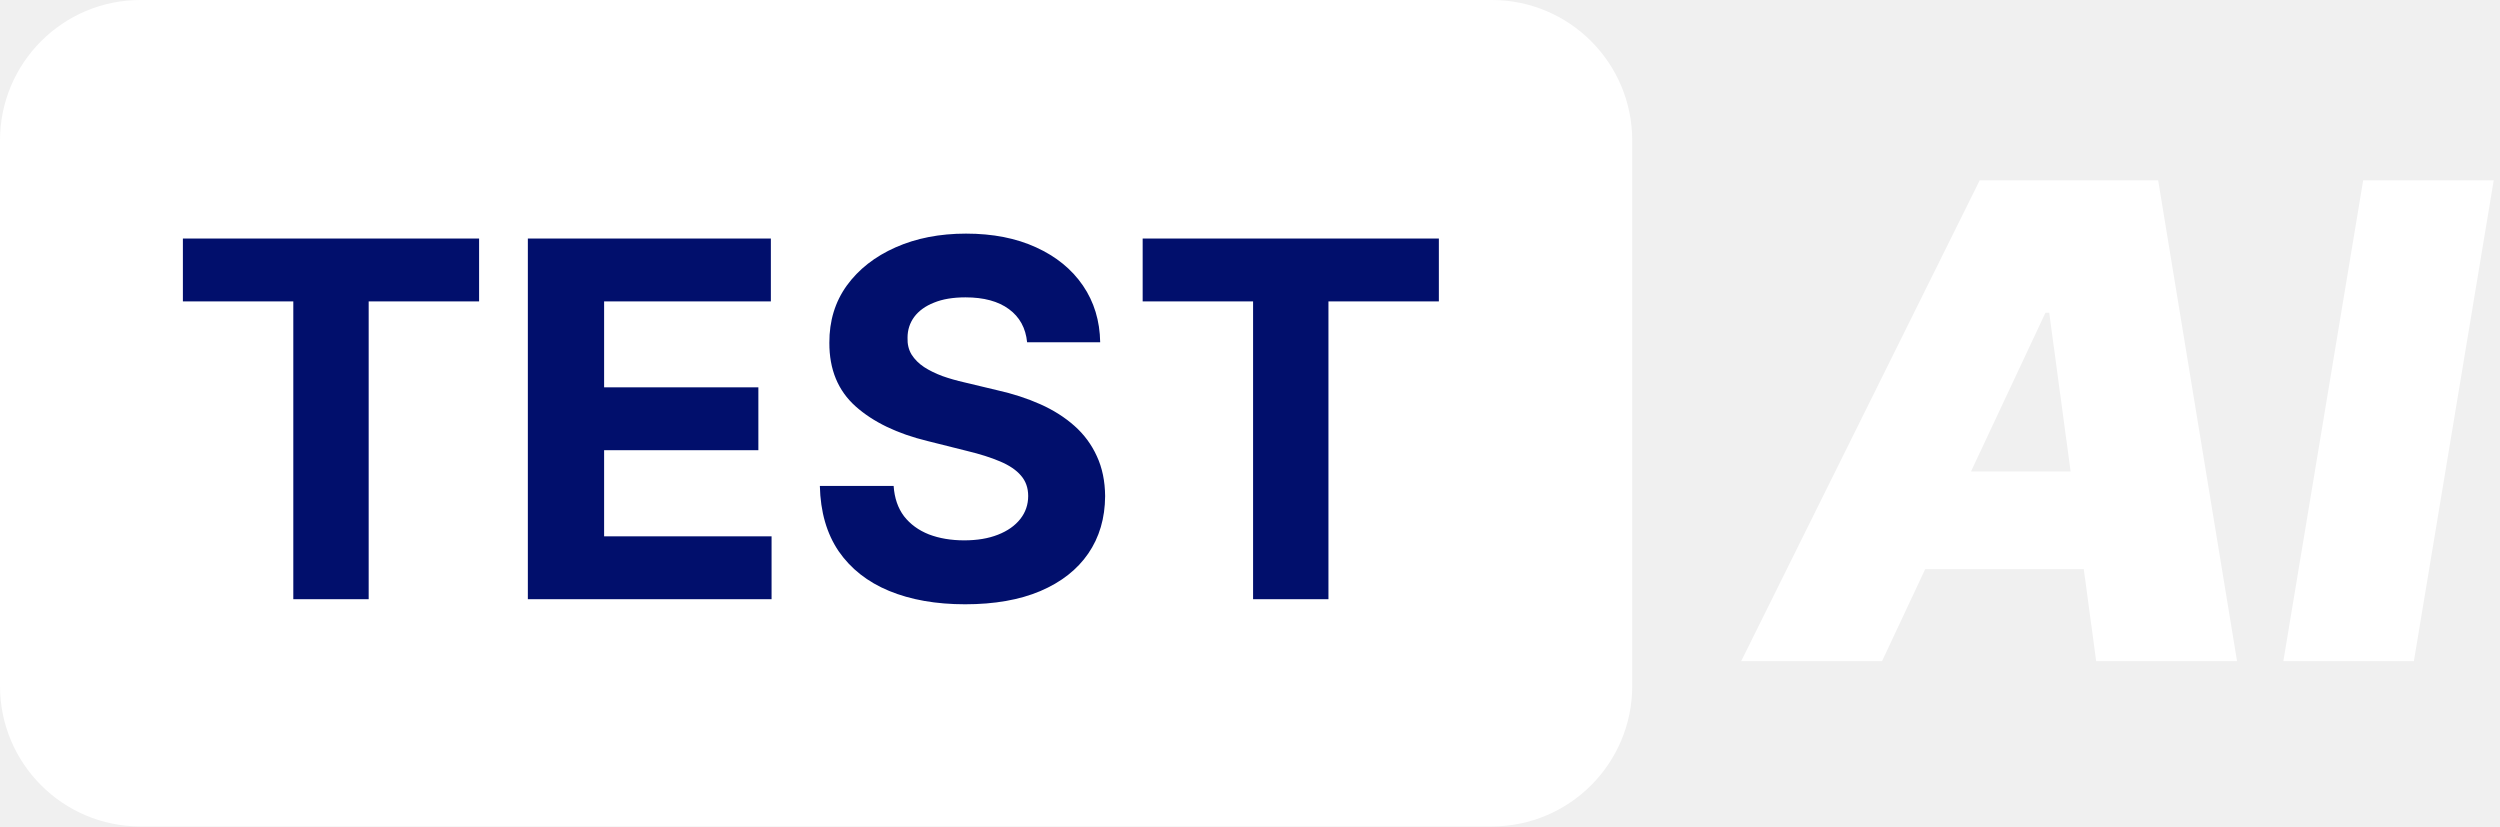
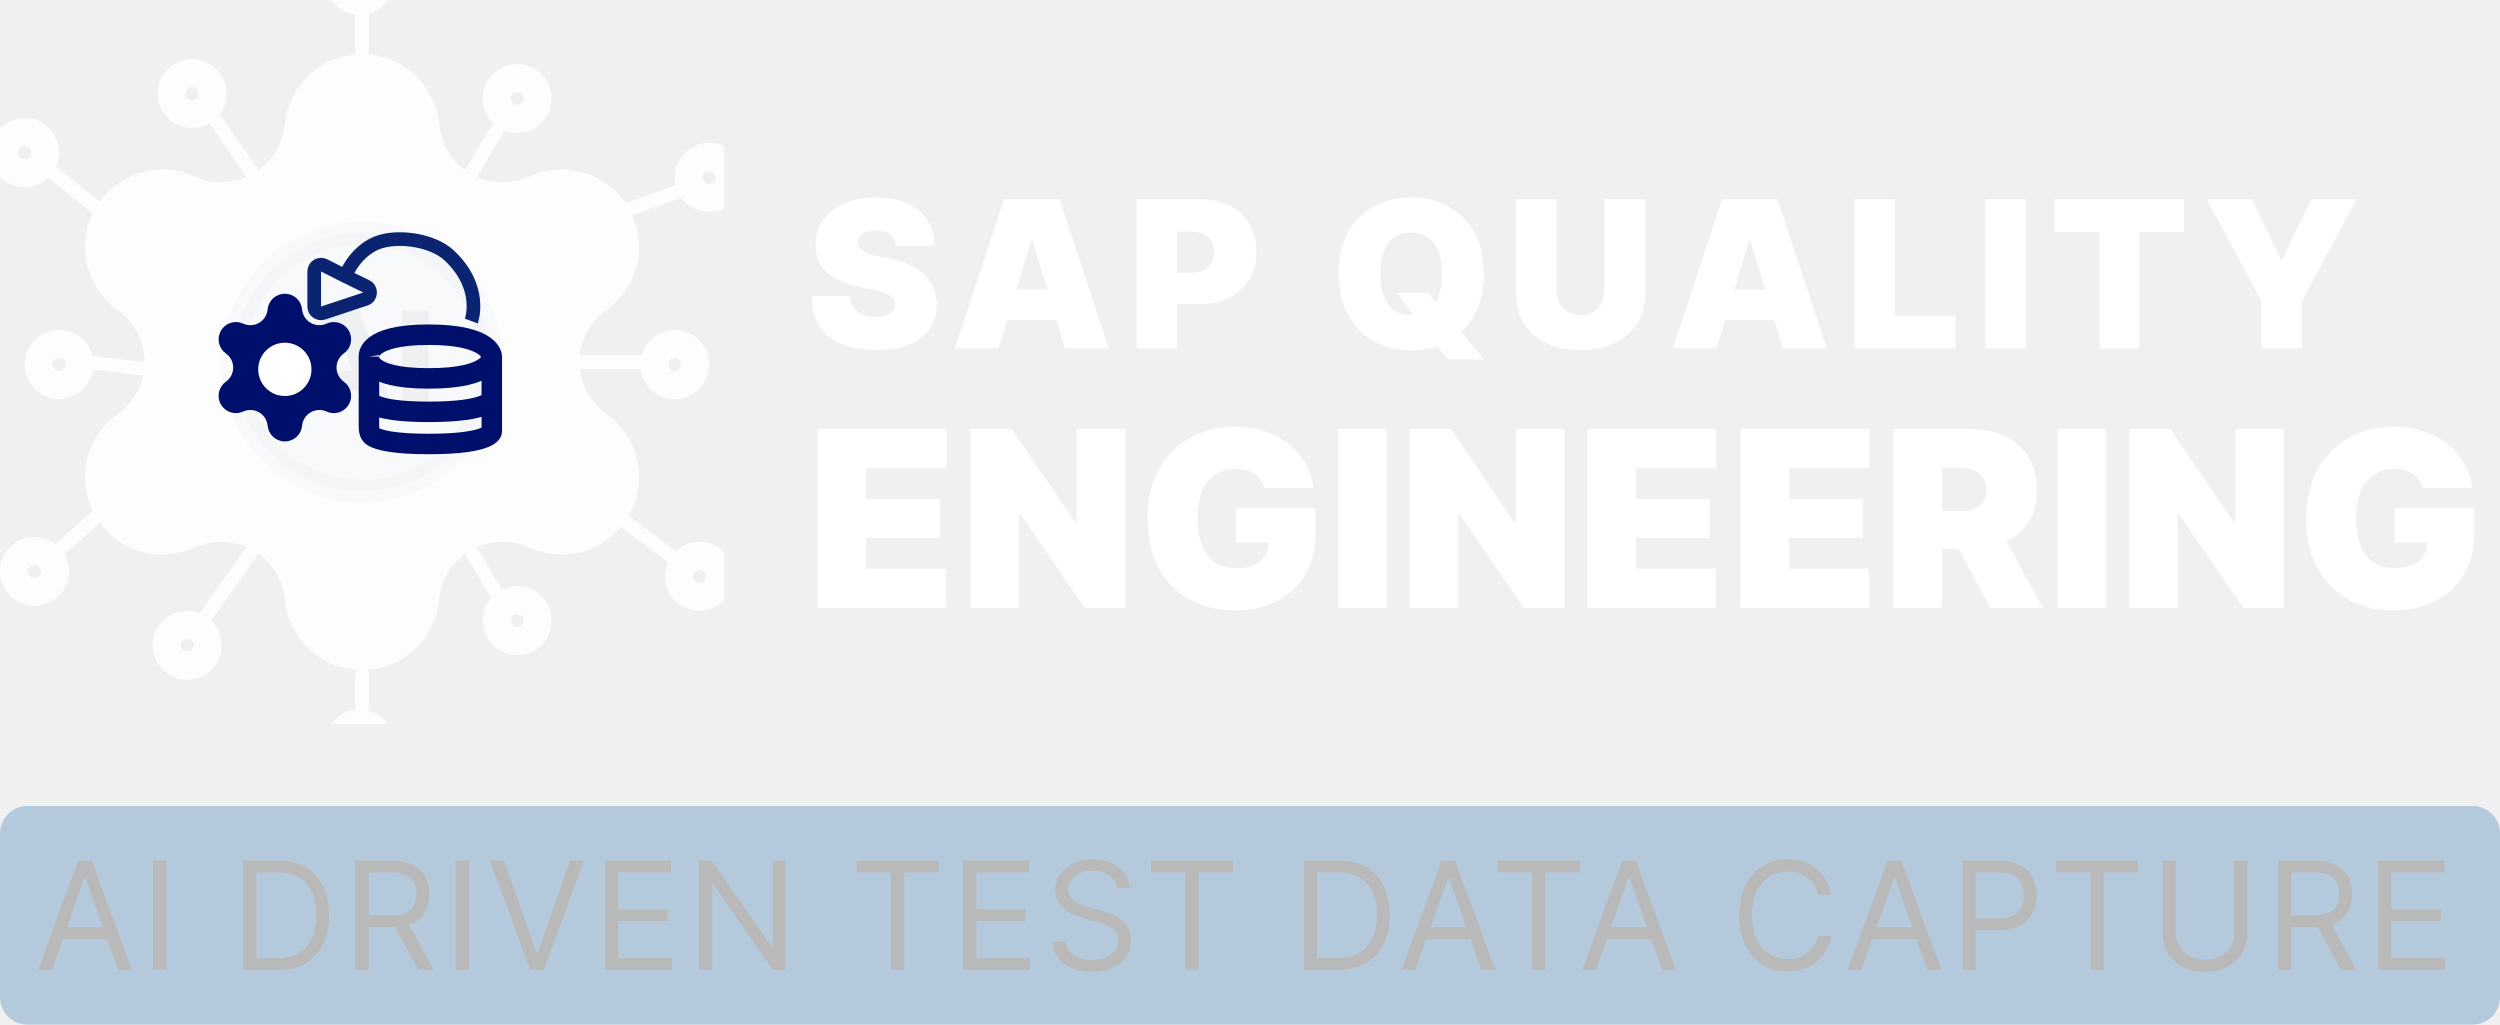
- <svg xmlns="http://www.w3.org/2000/svg" width="121" height="40" viewBox="0 0 121 40" fill="none">
-   <path d="M0 6.8C0 3.044 3.044 0 6.8 0H72.2C75.956 0 79 3.044 79 6.8V33.2C79 36.956 75.956 40 72.2 40H6.8C3.044 40 0 36.956 0 33.2V6.8Z" fill="white" />
-   <path d="M8.852 14.588V11.546H23.188V14.588H17.844V29H14.196V14.588H8.852ZM25.548 29V11.546H37.31V14.588H29.239V18.747H36.705V21.79H29.239V25.957H37.344V29H25.548ZM49.712 16.565C49.644 15.878 49.352 15.344 48.834 14.963C48.318 14.582 47.616 14.392 46.729 14.392C46.127 14.392 45.619 14.477 45.204 14.648C44.789 14.812 44.471 15.043 44.249 15.338C44.033 15.633 43.925 15.969 43.925 16.344C43.914 16.656 43.979 16.929 44.121 17.162C44.269 17.395 44.471 17.597 44.727 17.767C44.982 17.932 45.278 18.077 45.613 18.202C45.948 18.321 46.306 18.423 46.687 18.509L48.255 18.884C49.016 19.054 49.715 19.281 50.352 19.565C50.988 19.849 51.539 20.199 52.005 20.614C52.471 21.028 52.832 21.517 53.087 22.079C53.349 22.642 53.482 23.287 53.488 24.014C53.482 25.082 53.209 26.009 52.67 26.793C52.136 27.571 51.363 28.176 50.352 28.608C49.346 29.034 48.133 29.247 46.712 29.247C45.303 29.247 44.076 29.031 43.031 28.599C41.991 28.168 41.178 27.528 40.593 26.682C40.014 25.829 39.709 24.776 39.681 23.52H43.252C43.292 24.105 43.459 24.594 43.755 24.986C44.056 25.372 44.457 25.665 44.957 25.864C45.462 26.057 46.033 26.153 46.67 26.153C47.295 26.153 47.837 26.062 48.298 25.881C48.764 25.699 49.124 25.446 49.38 25.122C49.636 24.798 49.764 24.426 49.764 24.006C49.764 23.614 49.647 23.284 49.414 23.017C49.187 22.75 48.852 22.523 48.408 22.335C47.971 22.148 47.434 21.977 46.798 21.824L44.897 21.347C43.425 20.989 42.264 20.429 41.411 19.668C40.559 18.906 40.136 17.881 40.141 16.591C40.136 15.534 40.417 14.611 40.985 13.821C41.559 13.031 42.346 12.415 43.346 11.972C44.346 11.528 45.482 11.307 46.755 11.307C48.05 11.307 49.181 11.528 50.147 11.972C51.119 12.415 51.874 13.031 52.414 13.821C52.954 14.611 53.232 15.526 53.249 16.565H49.712ZM55.305 14.588V11.546H69.641V14.588H64.297V29H60.649V14.588H55.305Z" fill="#010F6C" />
-   <path d="M91.091 32H84.273L95.818 8.727H104.455L108.273 32H101.455L99.182 15.136H99L91.091 32ZM91.364 22.818H104.182L103.364 27.546H90.546L91.364 22.818ZM120.696 8.727L116.832 32H110.514L114.378 8.727H120.696Z" fill="white" />
+ <svg xmlns="http://www.w3.org/2000/svg" width="183" height="75" viewBox="0 0 183 75" fill="none">
+   <g opacity="0.85" clip-path="url(#clip0_512_88)">
+     <path d="M21.357 9.134C21.479 7.854 22.073 6.665 23.024 5.8C23.976 4.935 25.215 4.455 26.501 4.455C27.787 4.455 29.027 4.935 29.978 5.8C30.929 6.665 31.524 7.854 31.645 9.134C31.719 9.961 31.99 10.758 32.436 11.458C32.883 12.157 33.491 12.739 34.21 13.154C34.929 13.569 35.738 13.805 36.567 13.841C37.397 13.877 38.222 13.713 38.975 13.363C40.143 12.832 41.467 12.755 42.689 13.147C43.911 13.539 44.944 14.372 45.586 15.483C46.227 16.594 46.433 17.904 46.162 19.159C45.891 20.413 45.163 21.522 44.12 22.269C43.441 22.745 42.886 23.379 42.504 24.115C42.121 24.851 41.921 25.669 41.921 26.499C41.921 27.329 42.121 28.146 42.504 28.883C42.886 29.619 43.441 30.252 44.12 30.729C45.163 31.476 45.891 32.585 46.162 33.839C46.433 35.094 46.227 36.404 45.586 37.515C44.944 38.626 43.911 39.459 42.689 39.85C41.467 40.242 40.143 40.166 38.975 39.635C38.222 39.285 37.397 39.12 36.567 39.157C35.738 39.193 34.929 39.429 34.21 39.843C33.491 40.258 32.883 40.84 32.436 41.54C31.99 42.24 31.719 43.037 31.645 43.864C31.524 45.144 30.929 46.333 29.978 47.198C29.027 48.063 27.787 48.543 26.501 48.543C25.215 48.543 23.976 48.063 23.024 47.198C22.073 46.333 21.479 45.144 21.357 43.864C21.284 43.037 21.012 42.239 20.566 41.539C20.119 40.839 19.511 40.257 18.791 39.842C18.072 39.427 17.263 39.192 16.433 39.156C15.604 39.12 14.778 39.284 14.025 39.635C12.857 40.166 11.533 40.242 10.311 39.85C9.089 39.459 8.056 38.626 7.414 37.515C6.773 36.404 6.567 35.094 6.838 33.839C7.109 32.585 7.837 31.476 8.88 30.729C9.559 30.252 10.114 29.619 10.496 28.883C10.796 28.308 10.983 27.683 11.051 27.041C11.07 26.861 11.079 26.68 11.079 26.499C11.079 25.669 10.879 24.851 10.496 24.115C10.114 23.379 9.559 22.745 8.88 22.269C7.838 21.521 7.111 20.413 6.841 19.16C6.571 17.906 6.777 16.597 7.418 15.486C8.059 14.376 9.09 13.544 10.311 13.151C11.532 12.759 12.855 12.834 14.023 13.363C14.775 13.713 15.601 13.877 16.431 13.841C17.26 13.805 18.068 13.569 18.788 13.154C19.506 12.739 20.115 12.157 20.561 11.458C21.008 10.758 21.279 9.961 21.352 9.134" fill="white" />
+     <path d="M21.357 9.134C21.479 7.854 22.073 6.665 23.024 5.8C23.976 4.935 25.215 4.455 26.501 4.455M26.501 4.455C27.787 4.455 29.027 4.935 29.978 5.8C30.929 6.665 31.524 7.854 31.645 9.134C31.719 9.961 31.99 10.758 32.436 11.458C32.883 12.157 33.491 12.739 34.21 13.154M26.501 4.455V0.721M34.21 13.154C34.929 13.569 35.738 13.805 36.567 13.841C37.397 13.877 38.222 13.713 38.975 13.363C40.143 12.832 41.467 12.755 42.689 13.147C43.911 13.539 44.944 14.372 45.586 15.483M34.21 13.154L36.776 8.833M45.586 15.483C46.227 16.594 46.433 17.904 46.162 19.159C45.891 20.413 45.163 21.522 44.12 22.269C43.441 22.745 42.886 23.379 42.504 24.115C42.121 24.851 41.921 25.669 41.921 26.499M45.586 15.483L50.116 13.841M41.921 26.499C41.921 27.329 42.121 28.146 42.504 28.883C42.886 29.619 43.441 30.252 44.12 30.729C45.163 31.476 45.891 32.585 46.162 33.839C46.433 35.094 46.227 36.404 45.586 37.515C44.944 38.626 43.911 39.459 42.689 39.85C41.467 40.242 40.143 40.166 38.975 39.635C38.222 39.285 37.397 39.12 36.567 39.157C35.738 39.193 34.929 39.429 34.21 39.843M41.921 26.499H47.231M34.21 39.843C33.491 40.258 32.883 40.84 32.436 41.54C31.99 42.24 31.719 43.037 31.645 43.864C31.524 45.144 30.929 46.333 29.978 47.198C29.027 48.063 27.787 48.543 26.501 48.543C25.215 48.543 23.976 48.063 23.024 47.198C22.073 46.333 21.479 45.144 21.357 43.864C21.284 43.037 21.012 42.239 20.566 41.539C20.119 40.839 19.511 40.257 18.791 39.842M34.21 39.843L36.567 43.864M18.791 39.842C18.072 39.427 17.263 39.192 16.433 39.156C15.604 39.12 14.778 39.284 14.025 39.635C12.857 40.166 11.533 40.242 10.311 39.85C9.089 39.459 8.056 38.626 7.414 37.515M18.791 39.842L16.877 42.545L14.963 45.248M7.414 37.515C6.773 36.404 6.567 35.094 6.838 33.839C7.109 32.585 7.837 31.476 8.88 30.729C9.559 30.252 10.114 29.619 10.496 28.883C10.796 28.308 10.983 27.683 11.051 27.041M7.414 37.515L3.966 40.561M7.418 15.486C6.777 16.597 6.571 17.906 6.841 19.16C7.111 20.413 7.838 21.521 8.88 22.269C9.559 22.745 10.114 23.379 10.496 24.115C10.879 24.851 11.079 25.669 11.079 26.499C11.079 26.68 11.07 26.861 11.051 27.041M7.418 15.486C8.059 14.376 9.09 13.544 10.311 13.151C11.532 12.759 12.855 12.834 14.023 13.363C14.775 13.713 15.601 13.877 16.431 13.841C17.26 13.805 18.068 13.569 18.788 13.154M7.418 15.486L3.605 12.439M18.788 13.154C19.506 12.739 20.115 12.157 20.561 11.458C21.008 10.758 21.279 9.961 21.352 9.134M18.788 13.154L15.684 8.653M45.586 38.038L49.395 40.922M26.501 49.395V52.82M11.051 27.041L6.31 26.499" stroke="white" stroke-linecap="round" stroke-linejoin="round" />
+     <path d="M26.5 35.951C31.72 35.951 35.951 31.72 35.951 26.5C35.951 21.28 31.72 17.049 26.5 17.049C21.28 17.049 17.049 21.28 17.049 26.5C17.049 31.72 21.28 35.951 26.5 35.951Z" fill="#F9FAFB" stroke="#E5E7EB" stroke-opacity="0.2" stroke-width="1.667" stroke-linecap="round" stroke-linejoin="round" />
+     <path d="M23.358 30H21.227L23.628 22.727H26.327L28.727 30H26.597L25.006 24.73H24.949L23.358 30ZM22.96 27.131H26.966V28.608H22.96V27.131ZM31.402 22.727V30H29.428V22.727H31.402Z" fill="#E5E7EB" fill-opacity="0.5" />
+     <circle cx="13.701" cy="47.231" r="1.5" stroke="white" stroke-width="2.048" />
+     <circle cx="37.857" cy="45.429" r="1.5" stroke="white" stroke-width="2.048" />
+     <circle cx="37.857" cy="7.211" r="1.5" stroke="white" stroke-width="2.048" />
+     <circle cx="26.32" cy="-1.442" r="1.5" stroke="white" stroke-width="2.048" />
+     <circle cx="14.061" cy="6.85" r="1.5" stroke="white" stroke-width="2.048" />
+     <circle cx="1.803" cy="11.177" r="1.5" stroke="white" stroke-width="2.048" />
+     <circle cx="4.327" cy="26.68" r="1.5" stroke="white" stroke-width="2.048" />
+     <circle cx="2.524" cy="41.823" r="1.5" stroke="white" stroke-width="2.048" />
+     <circle cx="51.197" cy="42.184" r="1.5" stroke="white" stroke-width="2.048" />
+     <circle cx="49.395" cy="26.68" r="1.5" stroke="white" stroke-width="2.048" />
+     <circle cx="51.918" cy="12.979" r="1.5" stroke="white" stroke-width="2.048" />
+     <circle cx="26.32" cy="54.442" r="1.5" stroke="white" stroke-width="2.048" />
+   </g>
+   <path d="M27.007 26.1C27.007 26.1 26.776 24.5 31.388 24.5C35.999 24.5 35.999 26.1 35.999 26.1M27.007 26.1C27.007 26.1 26.634 27.7 31.388 27.7C36.142 27.7 35.999 26.1 35.999 26.1M27.007 26.1V28.843V31.089C27.007 31.419 27.014 31.791 27.299 31.957C27.731 32.211 28.793 32.5 31.388 32.5C35.999 32.5 35.999 31.586 35.999 31.586V26.1M27.001 29.206C27.001 29.206 26.847 30.147 31.385 30.147C35.923 30.147 36 29.206 36 29.206" stroke="#010F6C" stroke-width="1.5" />
+   <path d="M34.5 23.5C34.5 23.5 35.411 21.057 32.871 18.69C31.598 17.503 28.776 17.127 27.292 17.915C25.817 18.699 25.282 20.215 25.282 20.215M25.282 20.215L26.812 20.962C27.215 21.159 27.176 21.745 26.75 21.886L23.657 22.912C23.334 23.019 23 22.778 23 22.437V19.871C23 19.498 23.394 19.256 23.727 19.425L25.282 20.215Z" stroke="#0A2472" />
+   <path d="M19.59 22.648C19.62 22.334 19.765 22.042 19.999 21.83C20.232 21.618 20.536 21.5 20.852 21.5C21.167 21.5 21.471 21.618 21.704 21.83C21.938 22.042 22.084 22.334 22.113 22.648C22.131 22.85 22.198 23.046 22.307 23.218C22.417 23.389 22.566 23.532 22.743 23.634C22.919 23.735 23.117 23.793 23.321 23.802C23.524 23.811 23.727 23.771 23.911 23.685C24.198 23.555 24.523 23.536 24.822 23.632C25.122 23.728 25.375 23.932 25.533 24.205C25.69 24.477 25.741 24.799 25.674 25.107C25.608 25.414 25.429 25.686 25.173 25.869C25.007 25.986 24.871 26.142 24.777 26.322C24.683 26.503 24.634 26.703 24.634 26.907C24.634 27.11 24.683 27.311 24.777 27.492C24.871 27.672 25.007 27.828 25.173 27.945C25.429 28.128 25.608 28.4 25.674 28.707C25.741 29.015 25.69 29.337 25.533 29.609C25.375 29.881 25.122 30.086 24.822 30.182C24.523 30.278 24.198 30.259 23.911 30.129C23.727 30.043 23.524 30.003 23.321 30.012C23.117 30.021 22.919 30.078 22.743 30.18C22.566 30.282 22.417 30.425 22.307 30.596C22.198 30.768 22.131 30.963 22.113 31.166C22.084 31.48 21.938 31.772 21.704 31.984C21.471 32.196 21.167 32.314 20.852 32.314C20.536 32.314 20.232 32.196 19.999 31.984C19.765 31.772 19.62 31.48 19.59 31.166C19.572 30.963 19.505 30.768 19.396 30.596C19.286 30.424 19.137 30.282 18.96 30.18C18.784 30.078 18.586 30.02 18.382 30.012C18.179 30.003 17.976 30.043 17.791 30.129C17.505 30.259 17.18 30.278 16.88 30.182C16.581 30.086 16.328 29.881 16.17 29.609C16.012 29.337 15.962 29.015 16.029 28.707C16.095 28.4 16.273 28.128 16.529 27.945C16.696 27.828 16.832 27.672 16.926 27.492C17.02 27.311 17.069 27.11 17.069 26.907C17.069 26.703 17.02 26.503 16.926 26.322C16.832 26.142 16.696 25.986 16.529 25.869C16.274 25.686 16.096 25.414 16.029 25.107C15.963 24.799 16.014 24.478 16.171 24.206C16.328 23.933 16.581 23.729 16.881 23.633C17.18 23.537 17.504 23.555 17.791 23.685C17.976 23.771 18.178 23.811 18.381 23.802C18.585 23.793 18.783 23.735 18.96 23.634C19.136 23.532 19.285 23.389 19.395 23.218C19.504 23.046 19.571 22.85 19.589 22.648" fill="#010F6C" />
+   <path d="M20.851 28.987C21.928 28.987 22.801 28.114 22.801 27.037C22.801 25.96 21.928 25.087 20.851 25.087C19.774 25.087 18.901 25.96 18.901 27.037C18.901 28.114 19.774 28.987 20.851 28.987Z" fill="white" />
+   <path d="M65.584 18C65.555 17.645 65.422 17.368 65.184 17.169C64.95 16.97 64.593 16.871 64.114 16.871C63.808 16.871 63.558 16.908 63.363 16.983C63.171 17.054 63.029 17.151 62.936 17.276C62.844 17.4 62.796 17.542 62.793 17.702C62.785 17.833 62.809 17.952 62.862 18.059C62.919 18.162 63.008 18.256 63.128 18.341C63.249 18.423 63.403 18.497 63.592 18.565C63.78 18.632 64.004 18.692 64.263 18.746L65.158 18.938C65.761 19.065 66.278 19.234 66.708 19.444C67.137 19.653 67.489 19.9 67.762 20.184C68.036 20.465 68.237 20.78 68.364 21.132C68.496 21.484 68.563 21.867 68.567 22.283C68.563 23 68.384 23.607 68.029 24.104C67.674 24.602 67.166 24.98 66.505 25.239C65.848 25.498 65.058 25.628 64.135 25.628C63.187 25.628 62.359 25.488 61.653 25.207C60.95 24.927 60.403 24.495 60.012 23.913C59.625 23.327 59.43 22.577 59.426 21.665H62.239C62.256 21.999 62.34 22.279 62.489 22.506C62.638 22.734 62.848 22.906 63.117 23.023C63.391 23.14 63.716 23.199 64.092 23.199C64.408 23.199 64.673 23.16 64.886 23.082C65.099 23.004 65.261 22.895 65.371 22.757C65.481 22.618 65.538 22.46 65.541 22.283C65.538 22.116 65.483 21.97 65.376 21.846C65.273 21.718 65.103 21.604 64.865 21.505C64.627 21.402 64.305 21.306 63.901 21.217L62.814 20.983C61.848 20.773 61.086 20.424 60.529 19.934C59.975 19.44 59.7 18.767 59.703 17.915C59.7 17.222 59.884 16.617 60.257 16.098C60.633 15.576 61.154 15.17 61.818 14.879C62.485 14.587 63.251 14.442 64.114 14.442C64.994 14.442 65.756 14.589 66.399 14.884C67.041 15.179 67.537 15.594 67.885 16.13C68.237 16.663 68.414 17.286 68.418 18H65.584ZM73.102 25.5H69.906L73.507 14.591H77.555L81.156 25.5H77.96L75.574 17.595H75.489L73.102 25.5ZM72.506 21.196H78.514V23.412H72.506V21.196ZM83.207 25.5V14.591H87.916C88.725 14.591 89.434 14.751 90.041 15.07C90.648 15.39 91.121 15.839 91.458 16.418C91.796 16.997 91.964 17.673 91.964 18.447C91.964 19.229 91.79 19.905 91.442 20.477C91.098 21.049 90.613 21.489 89.988 21.798C89.367 22.107 88.64 22.261 87.809 22.261H84.997V19.96H87.213C87.561 19.96 87.857 19.9 88.102 19.779C88.351 19.655 88.541 19.479 88.672 19.252C88.807 19.024 88.875 18.756 88.875 18.447C88.875 18.135 88.807 17.869 88.672 17.648C88.541 17.425 88.351 17.254 88.102 17.137C87.857 17.016 87.561 16.956 87.213 16.956H86.169V25.5H83.207ZM102.258 21.452H104.559L105.39 22.496L106.796 24.094L108.629 26.31H106.008L104.708 24.797L103.835 23.54L102.258 21.452ZM108.607 20.046C108.607 21.26 108.371 22.284 107.899 23.119C107.426 23.95 106.789 24.58 105.987 25.01C105.184 25.436 104.289 25.649 103.302 25.649C102.308 25.649 101.409 25.434 100.607 25.005C99.808 24.571 99.172 23.939 98.7 23.108C98.231 22.274 97.996 21.253 97.996 20.046C97.996 18.831 98.231 17.808 98.7 16.977C99.172 16.143 99.808 15.512 100.607 15.086C101.409 14.657 102.308 14.442 103.302 14.442C104.289 14.442 105.184 14.657 105.987 15.086C106.789 15.512 107.426 16.143 107.899 16.977C108.371 17.808 108.607 18.831 108.607 20.046ZM105.56 20.046C105.56 19.392 105.473 18.842 105.299 18.394C105.129 17.943 104.875 17.602 104.538 17.371C104.204 17.137 103.792 17.02 103.302 17.02C102.812 17.02 102.398 17.137 102.061 17.371C101.727 17.602 101.473 17.943 101.299 18.394C101.129 18.842 101.043 19.392 101.043 20.046C101.043 20.699 101.129 21.251 101.299 21.702C101.473 22.149 101.727 22.49 102.061 22.725C102.398 22.956 102.812 23.071 103.302 23.071C103.792 23.071 104.204 22.956 104.538 22.725C104.875 22.49 105.129 22.149 105.299 21.702C105.473 21.251 105.56 20.699 105.56 20.046ZM117.448 14.591H120.41V21.579C120.41 22.41 120.211 23.13 119.813 23.737C119.419 24.341 118.869 24.808 118.162 25.138C117.455 25.465 116.635 25.628 115.701 25.628C114.76 25.628 113.936 25.465 113.229 25.138C112.523 24.808 111.972 24.341 111.578 23.737C111.188 23.13 110.992 22.41 110.992 21.579V14.591H113.954V21.324C113.954 21.661 114.028 21.963 114.178 22.229C114.327 22.492 114.533 22.698 114.795 22.847C115.062 22.996 115.364 23.071 115.701 23.071C116.042 23.071 116.344 22.996 116.607 22.847C116.869 22.698 117.075 22.492 117.224 22.229C117.374 21.963 117.448 21.661 117.448 21.324V14.591ZM125.651 25.5H122.455L126.056 14.591H130.104L133.705 25.5H130.509L128.123 17.595H128.038L125.651 25.5ZM125.055 21.196H131.063V23.412H125.055V21.196ZM135.756 25.5V14.591H138.718V23.114H143.128V25.5H135.756ZM148.287 14.591V25.5H145.325V14.591H148.287ZM150.392 16.977V14.591H159.874V16.977H156.592V25.5H153.673V16.977H150.392ZM161.541 14.591H164.843L166.974 19.023H167.059L169.19 14.591H172.493L168.487 22.07V25.5H165.547V22.07L161.541 14.591Z" fill="white" />
+   <path d="M59.844 44.5V31.409H69.278V34.273H63.398V36.523H68.793V39.386H63.398V41.636H69.253V44.5H59.844ZM82.368 31.409V44.5H79.402L74.672 37.622H74.595V44.5H71.041V31.409H74.058L78.712 38.261H78.814V31.409H82.368ZM92.55 35.73C92.495 35.504 92.407 35.306 92.288 35.136C92.169 34.961 92.02 34.814 91.841 34.695C91.666 34.571 91.462 34.479 91.227 34.42C90.997 34.356 90.743 34.324 90.466 34.324C89.87 34.324 89.361 34.467 88.939 34.752C88.521 35.038 88.201 35.449 87.98 35.986C87.763 36.523 87.654 37.17 87.654 37.929C87.654 38.696 87.758 39.352 87.967 39.898C88.176 40.443 88.487 40.861 88.9 41.151C89.314 41.44 89.827 41.585 90.441 41.585C90.982 41.585 91.432 41.506 91.79 41.349C92.152 41.191 92.422 40.967 92.601 40.678C92.78 40.388 92.87 40.047 92.87 39.655L93.484 39.719H90.492V37.188H96.296V39.003C96.296 40.196 96.042 41.217 95.535 42.065C95.032 42.908 94.338 43.556 93.451 44.008C92.569 44.455 91.557 44.679 90.415 44.679C89.141 44.679 88.022 44.408 87.059 43.867C86.096 43.326 85.344 42.555 84.803 41.553C84.266 40.552 83.998 39.361 83.998 37.98C83.998 36.898 84.162 35.939 84.49 35.104C84.822 34.269 85.282 33.563 85.871 32.988C86.459 32.408 87.138 31.972 87.91 31.678C88.681 31.379 89.508 31.23 90.39 31.23C91.165 31.23 91.885 31.341 92.55 31.562C93.219 31.78 93.809 32.091 94.321 32.496C94.837 32.896 95.252 33.371 95.567 33.921C95.883 34.471 96.074 35.074 96.143 35.73H92.55ZM101.507 31.409V44.5H97.953V31.409H101.507ZM114.518 31.409V44.5H111.552L106.822 37.622H106.745V44.5H103.191V31.409H106.208L110.862 38.261H110.964V31.409H114.518ZM116.199 44.5V31.409H125.634V34.273H119.753V36.523H125.148V39.386H119.753V41.636H125.608V44.5H116.199ZM127.396 44.5V31.409H136.831V34.273H130.95V36.523H136.345V39.386H130.95V41.636H136.806V44.5H127.396ZM138.594 44.5V31.409H144.244C145.216 31.409 146.066 31.586 146.795 31.94C147.523 32.293 148.09 32.803 148.495 33.467C148.9 34.132 149.102 34.929 149.102 35.858C149.102 36.795 148.893 37.586 148.476 38.229C148.063 38.873 147.481 39.359 146.731 39.687C145.985 40.015 145.114 40.179 144.116 40.179H140.741V37.418H143.401C143.818 37.418 144.174 37.367 144.468 37.264C144.766 37.158 144.994 36.989 145.152 36.759C145.314 36.529 145.395 36.229 145.395 35.858C145.395 35.483 145.314 35.178 145.152 34.944C144.994 34.705 144.766 34.531 144.468 34.42C144.174 34.305 143.818 34.247 143.401 34.247H142.148V44.5H138.594ZM146.264 38.492L149.537 44.5H145.676L142.48 38.492H146.264ZM154.171 31.409V44.5H150.617V31.409H154.171ZM167.182 31.409V44.5H164.216L159.486 37.622H159.409V44.5H155.855V31.409H158.873L163.526 38.261H163.628V31.409H167.182ZM177.365 35.73C177.309 35.504 177.222 35.306 177.103 35.136C176.983 34.961 176.834 34.814 176.655 34.695C176.48 34.571 176.276 34.479 176.042 34.42C175.811 34.356 175.558 34.324 175.281 34.324C174.684 34.324 174.175 34.467 173.753 34.752C173.336 35.038 173.016 35.449 172.794 35.986C172.577 36.523 172.468 37.17 172.468 37.929C172.468 38.696 172.573 39.352 172.782 39.898C172.99 40.443 173.301 40.861 173.715 41.151C174.128 41.44 174.642 41.585 175.255 41.585C175.797 41.585 176.246 41.506 176.604 41.349C176.966 41.191 177.237 40.967 177.416 40.678C177.595 40.388 177.684 40.047 177.684 39.655L178.298 39.719H175.306V37.188H181.11V39.003C181.11 40.196 180.857 41.217 180.35 42.065C179.847 42.908 179.152 43.556 178.266 44.008C177.384 44.455 176.372 44.679 175.23 44.679C173.956 44.679 172.837 44.408 171.874 43.867C170.911 43.326 170.159 42.555 169.618 41.553C169.081 40.552 168.812 39.361 168.812 37.98C168.812 36.898 168.976 35.939 169.304 35.104C169.637 34.269 170.097 33.563 170.685 32.988C171.273 32.408 171.953 31.972 172.724 31.678C173.495 31.379 174.322 31.23 175.204 31.23C175.98 31.23 176.7 31.341 177.365 31.562C178.034 31.78 178.624 32.091 179.135 32.496C179.651 32.896 180.066 33.371 180.382 33.921C180.697 34.471 180.889 35.074 180.957 35.73H177.365Z" fill="white" />
+   <rect y="59" width="183" height="16" rx="2" fill="#005BA1" fill-opacity="0.25" />
+   <path d="M3.797 71H2.781L5.719 63H6.719L9.656 71H8.641L6.25 64.266H6.188L3.797 71ZM4.172 67.875H8.266V68.734H4.172V67.875ZM12.171 63V71H11.202V63H12.171ZM20.276 71H17.807V63H20.385C21.161 63 21.826 63.16 22.378 63.48C22.93 63.798 23.353 64.255 23.647 64.852C23.941 65.445 24.088 66.156 24.088 66.984C24.088 67.818 23.94 68.535 23.643 69.137C23.346 69.736 22.914 70.197 22.346 70.519C21.779 70.84 21.088 71 20.276 71ZM18.776 70.141H20.213C20.875 70.141 21.423 70.013 21.858 69.758C22.293 69.503 22.617 69.139 22.831 68.668C23.044 68.197 23.151 67.635 23.151 66.984C23.151 66.338 23.046 65.783 22.835 65.316C22.624 64.848 22.308 64.488 21.889 64.238C21.47 63.986 20.948 63.859 20.323 63.859H18.776V70.141ZM26.014 71V63H28.717C29.342 63 29.855 63.107 30.256 63.32C30.657 63.531 30.954 63.822 31.146 64.191C31.339 64.561 31.435 64.982 31.435 65.453C31.435 65.924 31.339 66.342 31.146 66.707C30.954 67.072 30.658 67.358 30.26 67.566C29.861 67.772 29.352 67.875 28.732 67.875H26.545V67H28.701C29.128 67 29.472 66.938 29.732 66.812C29.995 66.688 30.185 66.51 30.302 66.281C30.422 66.049 30.482 65.773 30.482 65.453C30.482 65.133 30.422 64.853 30.302 64.613C30.183 64.374 29.991 64.189 29.728 64.059C29.465 63.926 29.118 63.859 28.685 63.859H26.982V71H26.014ZM29.779 67.406L31.748 71H30.623L28.685 67.406H29.779ZM34.318 63V71H33.35V63H34.318ZM36.889 63L39.264 69.734H39.358L41.733 63H42.748L39.811 71H38.811L35.873 63H36.889ZM44.294 71V63H49.123V63.859H45.263V66.562H48.873V67.422H45.263V70.141H49.185V71H44.294ZM57.512 63V71H56.575L52.215 64.719H52.137V71H51.169V63H52.106L56.481 69.297H56.559V63H57.512ZM62.707 63.859V63H68.707V63.859H66.191V71H65.223V63.859H62.707ZM70.502 71V63H75.33V63.859H71.471V66.562H75.08V67.422H71.471V70.141H75.393V71H70.502ZM81.751 65C81.704 64.604 81.514 64.297 81.181 64.078C80.848 63.859 80.439 63.75 79.954 63.75C79.6 63.75 79.29 63.807 79.025 63.922C78.762 64.037 78.556 64.194 78.408 64.394C78.262 64.595 78.189 64.823 78.189 65.078C78.189 65.292 78.24 65.475 78.341 65.629C78.445 65.78 78.578 65.906 78.74 66.008C78.901 66.107 79.07 66.189 79.248 66.254C79.424 66.316 79.587 66.367 79.736 66.406L80.548 66.625C80.757 66.68 80.988 66.755 81.244 66.852C81.501 66.948 81.748 67.079 81.982 67.246C82.219 67.41 82.414 67.621 82.568 67.879C82.721 68.137 82.798 68.453 82.798 68.828C82.798 69.26 82.685 69.651 82.458 70C82.234 70.349 81.906 70.626 81.474 70.832C81.044 71.038 80.522 71.141 79.908 71.141C79.335 71.141 78.839 71.048 78.419 70.863C78.003 70.678 77.674 70.421 77.435 70.09C77.198 69.759 77.064 69.375 77.033 68.938H78.033C78.059 69.24 78.16 69.49 78.337 69.688C78.517 69.883 78.744 70.029 79.017 70.125C79.293 70.219 79.59 70.266 79.908 70.266C80.277 70.266 80.609 70.206 80.904 70.086C81.198 69.963 81.431 69.794 81.603 69.578C81.775 69.359 81.861 69.104 81.861 68.812C81.861 68.547 81.787 68.331 81.638 68.164C81.49 67.997 81.294 67.862 81.052 67.758C80.81 67.654 80.548 67.562 80.267 67.484L79.283 67.203C78.658 67.023 78.163 66.767 77.798 66.434C77.434 66.1 77.251 65.664 77.251 65.125C77.251 64.677 77.373 64.287 77.615 63.953C77.859 63.617 78.188 63.357 78.599 63.172C79.013 62.984 79.475 62.891 79.986 62.891C80.501 62.891 80.96 62.983 81.361 63.168C81.762 63.35 82.079 63.6 82.314 63.918C82.551 64.236 82.676 64.596 82.689 65H81.751ZM84.254 63.859V63H90.254V63.859H87.738V71H86.769V63.859H84.254ZM97.911 71H95.442V63H98.02C98.796 63 99.461 63.16 100.013 63.48C100.565 63.798 100.988 64.255 101.282 64.852C101.576 65.445 101.724 66.156 101.724 66.984C101.724 67.818 101.575 68.535 101.278 69.137C100.981 69.736 100.549 70.197 99.981 70.519C99.414 70.84 98.724 71 97.911 71ZM96.411 70.141H97.849C98.51 70.141 99.058 70.013 99.493 69.758C99.928 69.503 100.252 69.139 100.466 68.668C100.679 68.197 100.786 67.635 100.786 66.984C100.786 66.338 100.681 65.783 100.47 65.316C100.259 64.848 99.944 64.488 99.524 64.238C99.105 63.986 98.583 63.859 97.958 63.859H96.411V70.141ZM103.601 71H102.585L105.523 63H106.523L109.46 71H108.445L106.054 64.266H105.991L103.601 71ZM103.976 67.875H108.07V68.734H103.976V67.875ZM109.634 63.859V63H115.634V63.859H113.119V71H112.15V63.859H109.634ZM116.823 71H115.807L118.745 63H119.745L122.682 71H121.667L119.276 64.266H119.213L116.823 71ZM117.198 67.875H121.292V68.734H117.198V67.875ZM134.06 65.5H133.091C133.034 65.221 132.933 64.977 132.79 64.766C132.649 64.555 132.478 64.378 132.274 64.234C132.074 64.088 131.851 63.979 131.606 63.906C131.362 63.833 131.106 63.797 130.841 63.797C130.356 63.797 129.918 63.919 129.524 64.164C129.134 64.409 128.823 64.769 128.591 65.246C128.362 65.723 128.247 66.307 128.247 67C128.247 67.693 128.362 68.277 128.591 68.754C128.823 69.231 129.134 69.591 129.524 69.836C129.918 70.081 130.356 70.203 130.841 70.203C131.106 70.203 131.362 70.167 131.606 70.094C131.851 70.021 132.074 69.913 132.274 69.769C132.478 69.624 132.649 69.445 132.79 69.234C132.933 69.021 133.034 68.776 133.091 68.5H134.06C133.987 68.909 133.854 69.275 133.661 69.598C133.468 69.921 133.229 70.195 132.942 70.422C132.656 70.646 132.334 70.816 131.978 70.934C131.623 71.051 131.244 71.109 130.841 71.109C130.159 71.109 129.552 70.943 129.021 70.609C128.489 70.276 128.071 69.802 127.767 69.188C127.462 68.573 127.31 67.844 127.31 67C127.31 66.156 127.462 65.427 127.767 64.812C128.071 64.198 128.489 63.724 129.021 63.391C129.552 63.057 130.159 62.891 130.841 62.891C131.244 62.891 131.623 62.949 131.978 63.066C132.334 63.184 132.656 63.355 132.942 63.582C133.229 63.806 133.468 64.079 133.661 64.402C133.854 64.723 133.987 65.088 134.06 65.5ZM136.253 71H135.238L138.175 63H139.175L142.113 71H141.097L138.706 64.266H138.644L136.253 71ZM136.628 67.875H140.722V68.734H136.628V67.875ZM143.659 71V63H146.362C146.989 63 147.502 63.113 147.901 63.34C148.302 63.564 148.599 63.867 148.791 64.25C148.984 64.633 149.08 65.06 149.08 65.531C149.08 66.003 148.984 66.431 148.791 66.816C148.601 67.202 148.307 67.509 147.909 67.738C147.51 67.965 147 68.078 146.377 68.078H144.44V67.219H146.346C146.776 67.219 147.121 67.144 147.381 66.996C147.642 66.848 147.83 66.647 147.948 66.394C148.067 66.139 148.127 65.852 148.127 65.531C148.127 65.211 148.067 64.924 147.948 64.672C147.83 64.419 147.64 64.221 147.377 64.078C147.114 63.932 146.765 63.859 146.33 63.859H144.627V71H143.659ZM150.504 63.859V63H156.504V63.859H153.988V71H153.019V63.859H150.504ZM163.549 63H164.517V68.297C164.517 68.844 164.388 69.332 164.131 69.762C163.875 70.189 163.515 70.526 163.049 70.773C162.582 71.018 162.036 71.141 161.408 71.141C160.78 71.141 160.234 71.018 159.767 70.773C159.301 70.526 158.939 70.189 158.681 69.762C158.426 69.332 158.299 68.844 158.299 68.297V63H159.267V68.219C159.267 68.609 159.353 68.957 159.525 69.262C159.697 69.564 159.942 69.802 160.26 69.977C160.58 70.148 160.963 70.234 161.408 70.234C161.853 70.234 162.236 70.148 162.556 69.977C162.877 69.802 163.122 69.564 163.291 69.262C163.463 68.957 163.549 68.609 163.549 68.219V63ZM166.752 71V63H169.455C170.08 63 170.593 63.107 170.994 63.32C171.395 63.531 171.692 63.822 171.885 64.191C172.077 64.561 172.174 64.982 172.174 65.453C172.174 65.924 172.077 66.342 171.885 66.707C171.692 67.072 171.396 67.358 170.998 67.566C170.6 67.772 170.09 67.875 169.471 67.875H167.283V67H169.439C169.867 67 170.21 66.938 170.471 66.812C170.734 66.688 170.924 66.51 171.041 66.281C171.161 66.049 171.221 65.773 171.221 65.453C171.221 65.133 171.161 64.853 171.041 64.613C170.921 64.374 170.73 64.189 170.467 64.059C170.204 63.926 169.856 63.859 169.424 63.859H167.721V71H166.752ZM170.518 67.406L172.486 71H171.361L169.424 67.406H170.518ZM174.088 71V63H178.916V63.859H175.057V66.562H178.666V67.422H175.057V70.141H178.979V71H174.088Z" fill="#B9B9B9" />
+   <defs>
+     <clipPath id="clip0_512_88">
+       <rect width="53" height="53" fill="white" />
+     </clipPath>
+   </defs>
</svg>
